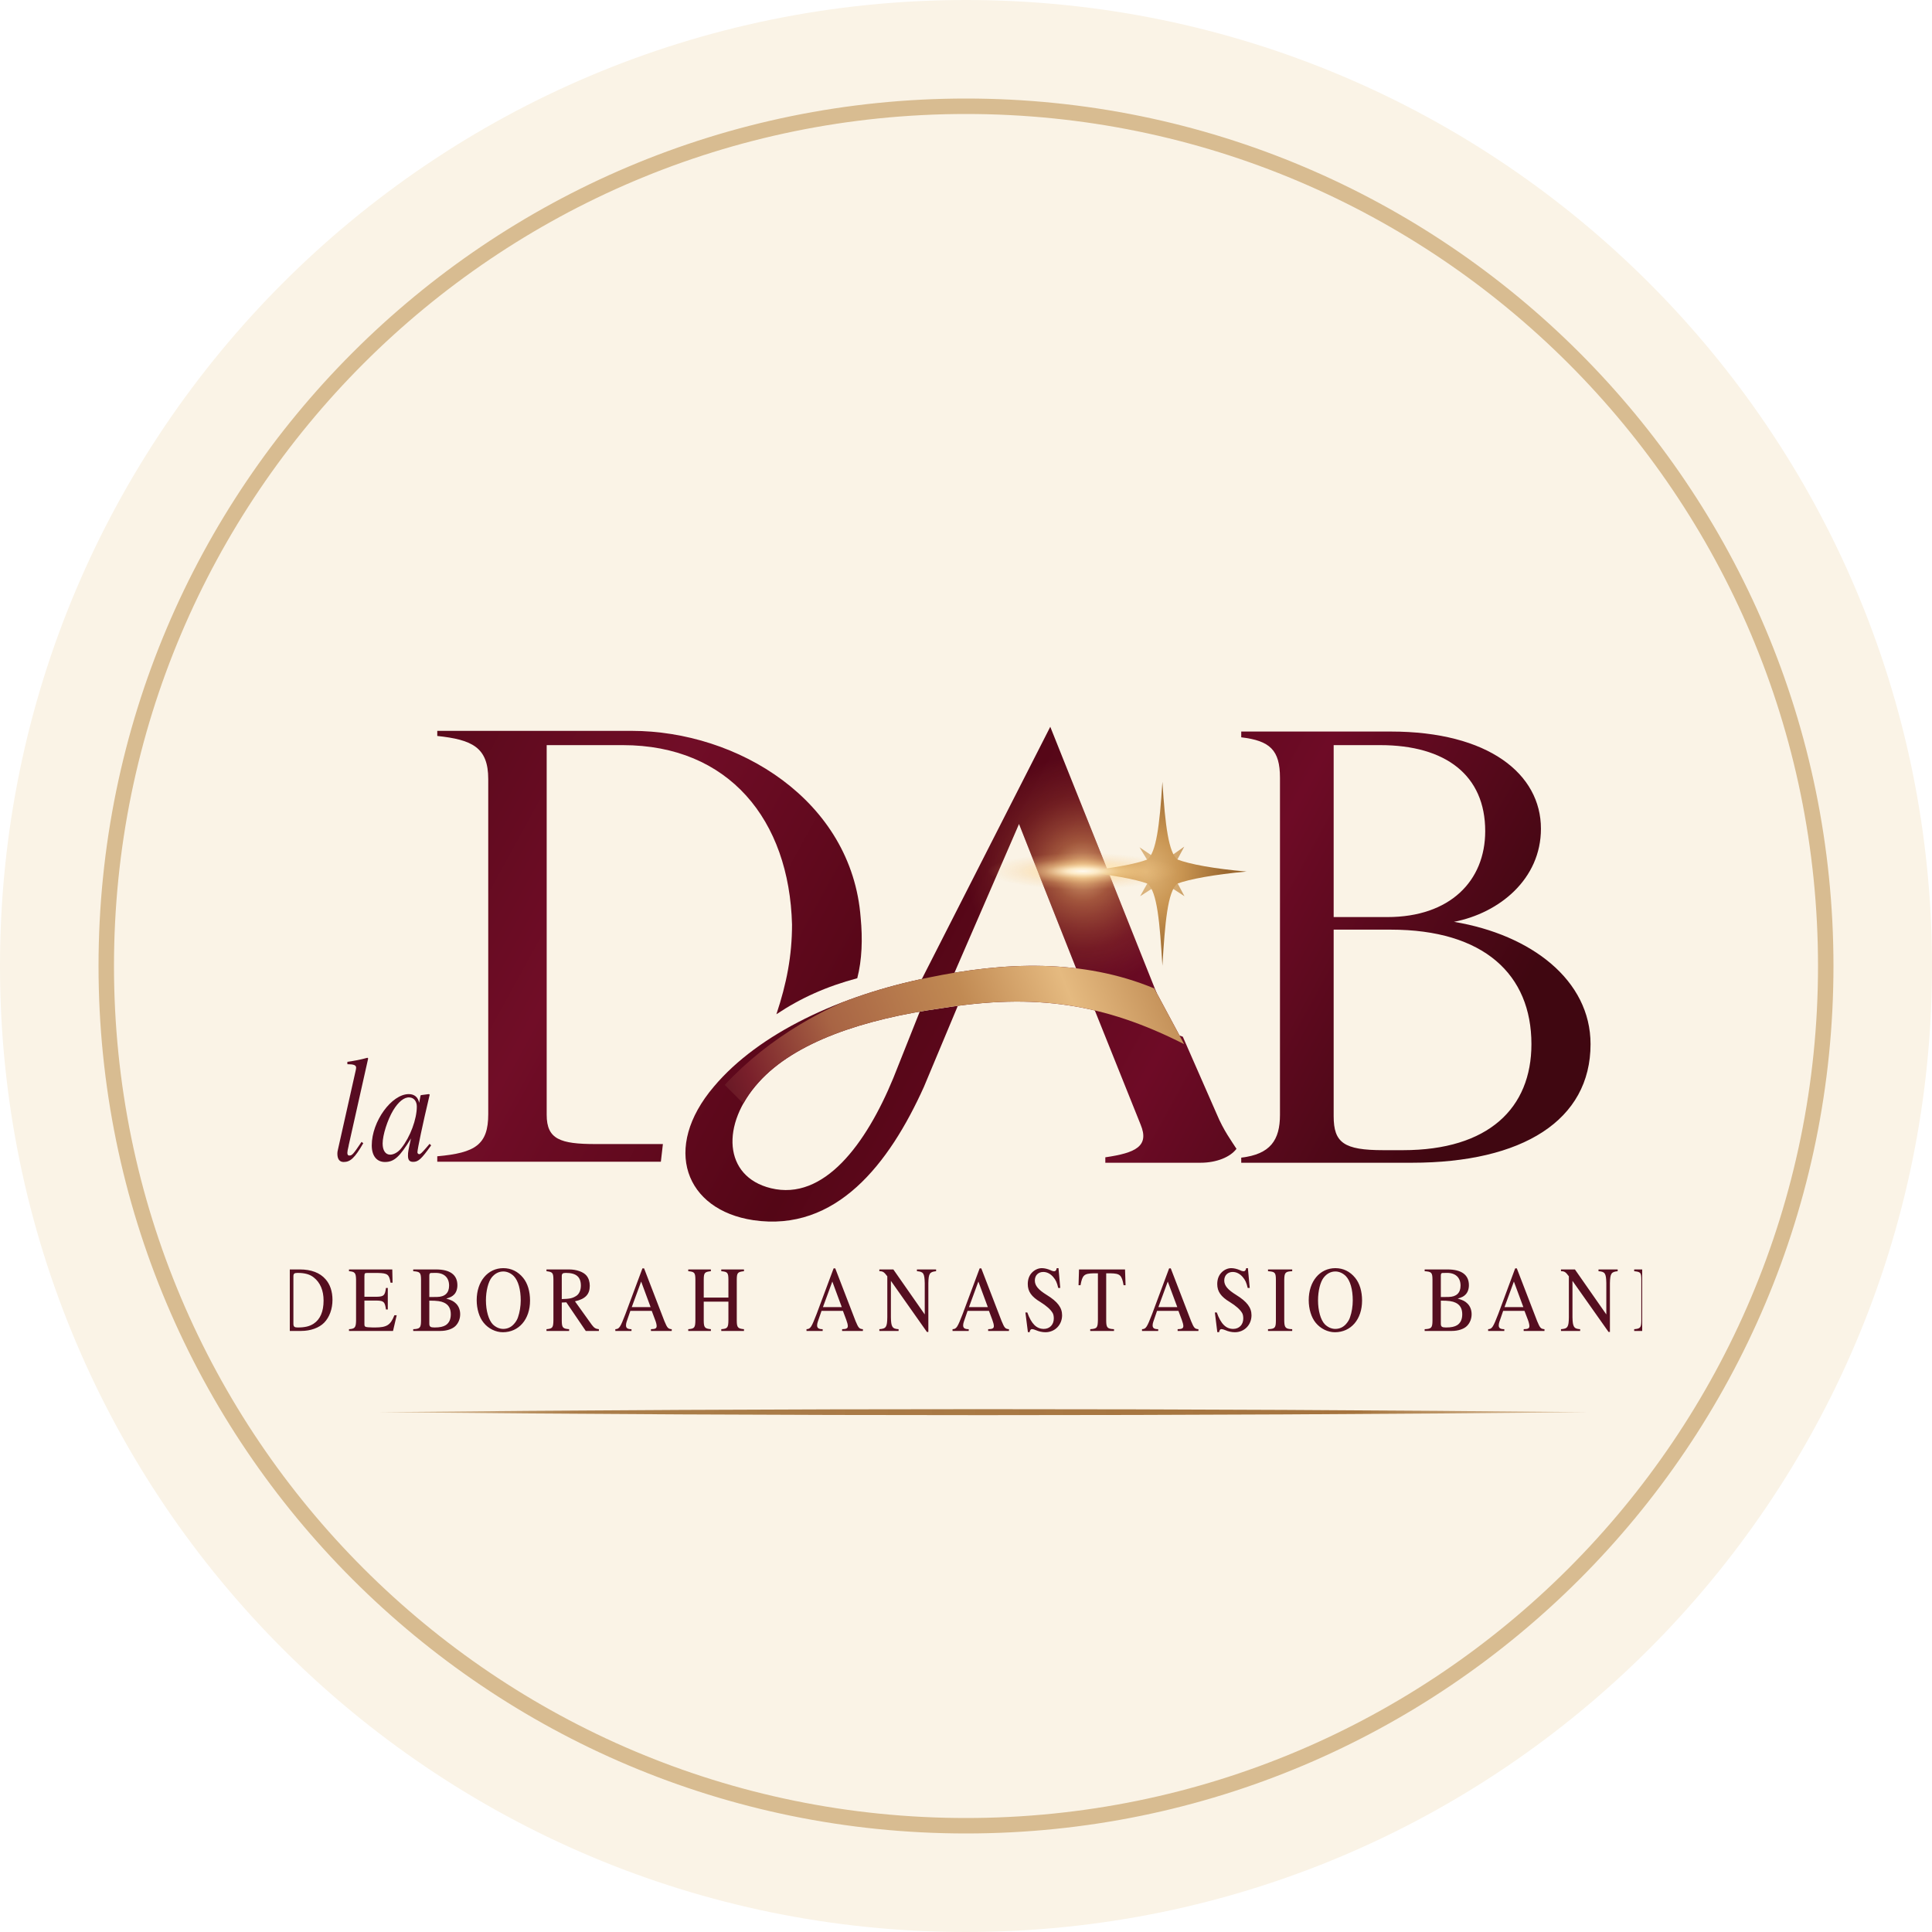
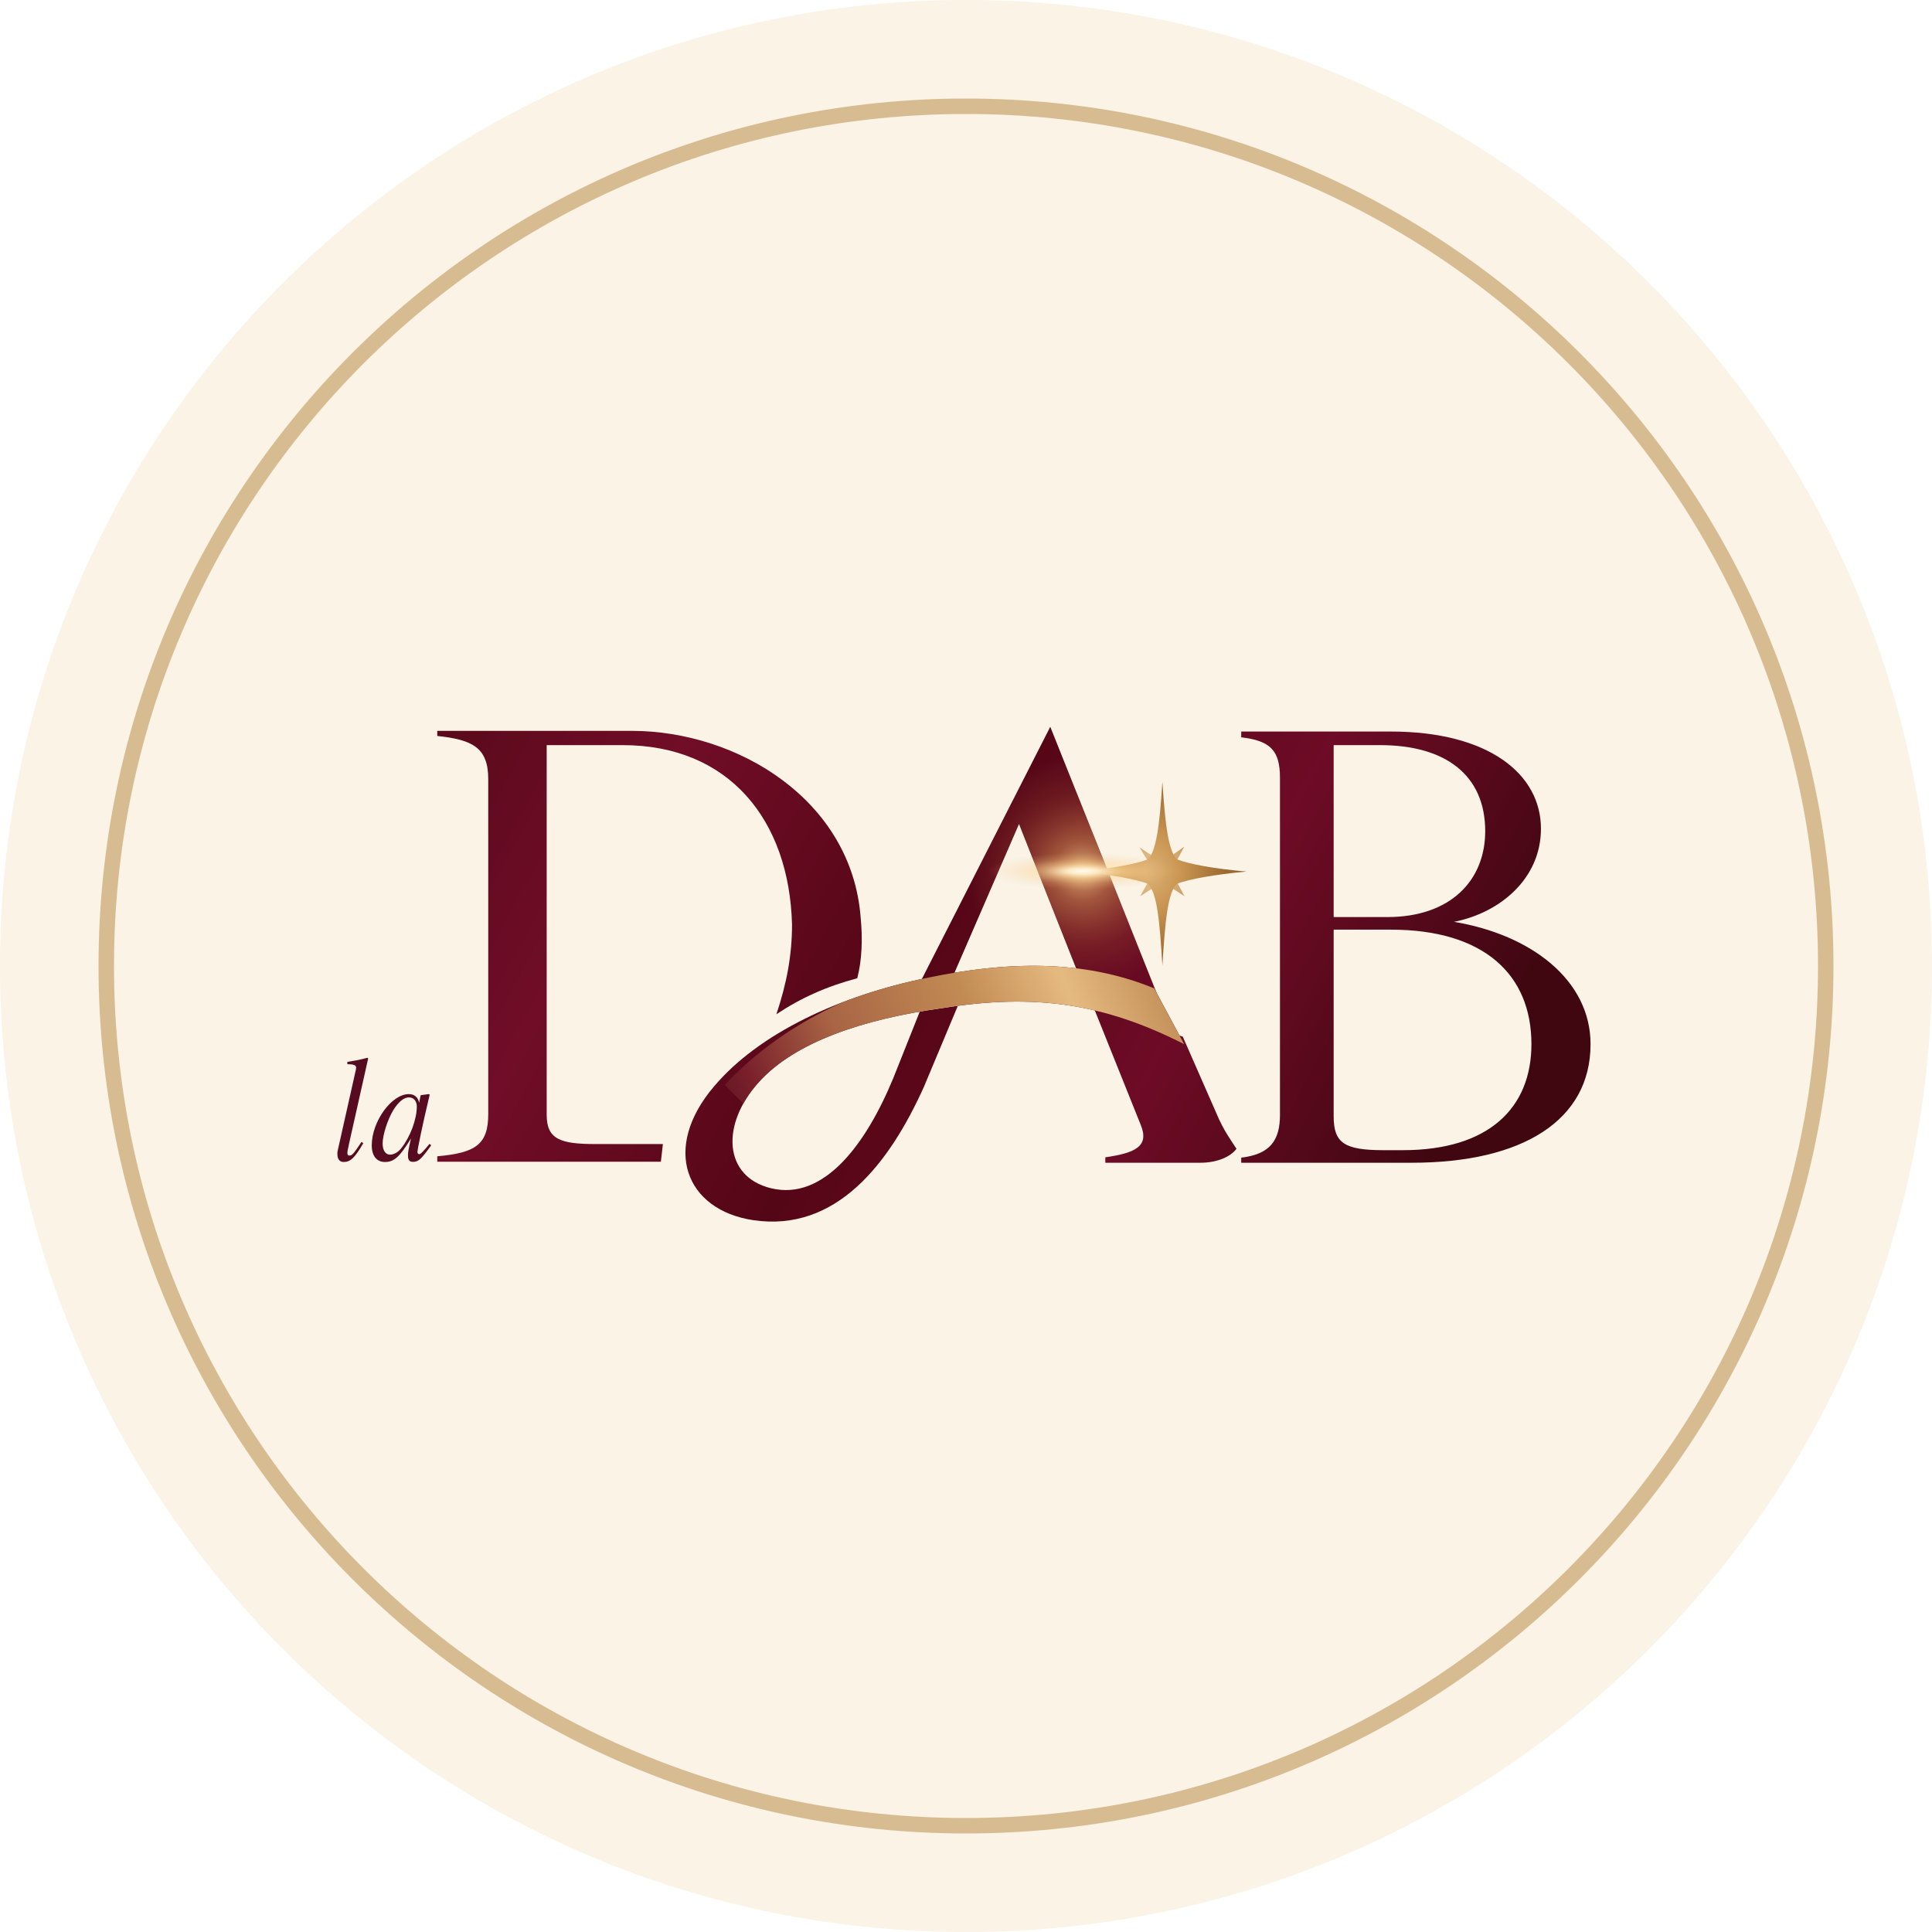
<svg xmlns="http://www.w3.org/2000/svg" viewBox="0 0 100 100" role="img" aria-label="La DAB">
  <defs>
    <linearGradient id="gold" x1="20" y1="20" x2="78" y2="78" gradientUnits="userSpaceOnUse">
      <stop stop-color="#b68243" />
      <stop offset=".5" stop-color="#d7b47b" />
      <stop offset="1" stop-color="#9e6a34" />
    </linearGradient>
  </defs>
  <circle cx="50" cy="50" r="50" fill="#faf3e6" />
  <circle cx="50" cy="50" r="44.5" fill="none" stroke="#d8bc91" stroke-width=".8" />
  <svg x="15" y="25" width="70" height="50" viewBox="220 27 199 81" overflow="hidden">
    <defs>
      <linearGradient id="wine" gradientUnits="userSpaceOnUse" x1="215" y1="27" x2="377.0" y2="115.8">
        <stop offset="0" stop-color="#470712" stop-opacity="1" />
        <stop offset="0.32" stop-color="#710d27" stop-opacity="1" />
        <stop offset="0.56" stop-color="#540616" stop-opacity="1" />
        <stop offset="0.77" stop-color="#6e0b26" stop-opacity="1" />
        <stop offset="1" stop-color="#400711" stop-opacity="1" />
      </linearGradient>
      <linearGradient id="swash" gradientUnits="userSpaceOnUse" x1="280" y1="100" x2="352" y2="71">
        <stop offset="0" stop-color="#3d0818" stop-opacity="1" />
        <stop offset="0.17" stop-color="#7a202b" stop-opacity="1" />
        <stop offset="0.35" stop-color="#a86444" stop-opacity="1" />
        <stop offset="0.6" stop-color="#c18a53" stop-opacity="1" />
        <stop offset="0.79" stop-color="#e5ba80" stop-opacity="1" />
        <stop offset="1" stop-color="#bc8750" stop-opacity="1" />
      </linearGradient>
      <radialGradient id="warmth" gradientUnits="userSpaceOnUse" cx="336.7" cy="53.55" r="17">
        <stop offset="0" stop-color="#ffdc98" stop-opacity="0.8" />
        <stop offset="0.26" stop-color="#df9d5a" stop-opacity="0.52" />
        <stop offset="0.67" stop-color="#bf693c" stop-opacity="0.19" />
        <stop offset="1" stop-color="#ba6346" stop-opacity="0" />
      </radialGradient>
      <radialGradient id="star" gradientUnits="userSpaceOnUse" cx="-4" cy="0" r="20">
        <stop offset="0" stop-color="#deb376" stop-opacity="1" />
        <stop offset="0.45" stop-color="#c89451" stop-opacity="1" />
        <stop offset="1" stop-color="#9b682f" stop-opacity="1" />
      </radialGradient>
      <radialGradient id="glint" gradientUnits="userSpaceOnUse" cx="0" cy="0" r="1" gradientTransform="translate(336.7 53.55) scale(14 2.7)">
        <stop offset="0" stop-color="#fffaf0" stop-opacity="1" />
        <stop offset="0.16" stop-color="#ffeecb" stop-opacity="0.96" />
        <stop offset="0.4" stop-color="#ffdd9c" stop-opacity="0.56" />
        <stop offset="0.7" stop-color="#f6c781" stop-opacity="0.2" />
        <stop offset="1" stop-color="#f6c781" stop-opacity="0" />
      </radialGradient>
      <linearGradient id="rule" gradientUnits="userSpaceOnUse" x1="215" y1="0" x2="431" y2="0">
        <stop offset="0" stop-color="#dbbc91" stop-opacity="0.35" />
        <stop offset="0.22" stop-color="#a06d35" stop-opacity="0.88" />
        <stop offset="0.75" stop-color="#a06d35" stop-opacity="0.95" />
        <stop offset="1" stop-color="#dbbc91" stop-opacity="0.35" />
      </linearGradient>
      <clipPath id="ribbon">
        <path d="M284 85 C297 71 318 66 332 67 C339 67 344 69 349 71 L353 80 C342 74 329 74 316 75 C300 77 291 83 287 88Z" />
      </clipPath>
    </defs>
    <path fill="#570b21" fill-rule="evenodd" d="M227.06 93.38C225.82 95.22 225.67 95.39 225.25 95.39C225.06 95.39 224.97 95.26 224.97 94.99C224.97 94.82 225.02 94.53 225.12 94.13C225.14 94.04 225.16 93.98 225.16 93.96V93.91L228.03 81.11L227.94 81.00C226.79 81.31 226.07 81.44 224.97 81.60V81.95C225.88 81.95 226.26 82.08 226.26 82.46C226.26 82.55 226.24 82.68 226.20 82.86L223.58 94.53C223.52 94.75 223.50 94.95 223.50 95.11C223.50 95.92 223.82 96.34 224.43 96.34C225.42 96.34 226.07 95.72 227.31 93.58Z M237.07 93.67 236.54 94.29C235.93 94.99 235.72 95.19 235.55 95.19C235.40 95.19 235.28 95.06 235.28 94.91C235.28 94.46 236.08 90.66 236.98 86.88C237.03 86.66 237.05 86.62 237.09 86.42L236.96 86.35L235.80 86.50L235.74 86.57L235.53 87.63C235.38 86.81 234.83 86.35 234.01 86.35C231.48 86.35 228.56 90.37 228.56 93.89C228.56 95.44 229.29 96.34 230.50 96.34C231.84 96.34 232.66 95.61 234.33 92.87C233.93 94.69 233.89 94.86 233.89 95.41C233.89 96.06 234.12 96.32 234.65 96.32C235.42 96.32 235.87 95.90 237.30 93.89ZM234.12 86.84C234.77 86.88 235.19 87.41 235.19 88.19C235.19 90.04 234.22 92.65 232.92 94.29C232.47 94.88 231.82 95.26 231.27 95.26C230.58 95.26 230.16 94.64 230.16 93.62C230.16 92.39 230.87 90.15 231.70 88.76C232.47 87.48 233.34 86.77 234.12 86.84Z" transform="translate(3.5 0)" />
    <path fill="url(#wine)" fill-rule="evenodd" d="M 241.7 32.9 H 270.3 C 285.9 32.9 302.7 43.1 304 60.4 C 304.3 63.5 304.2 66.6 303.5 69.3 C 299 70.5 295.2 72.2 291.6 74.6 C 293.1 70.1 293.9 66 293.9 61.4 C 293.5 46 284.6 35 269 35 H 257.8 V 89.4 C 257.8 93 259.8 93.7 265 93.7 H 274.9 L 274.6 96.3 H 241.7 V 95.5 C 247.3 95 249.2 93.8 249.2 89.3 V 40 C 249.2 35.3 246.8 34.2 241.7 33.65 Z" />
    <path fill="url(#wine)" fill-rule="evenodd" d="M 331.9 32.3 L 347.6 71.6 L 336 68.6 L 327.3 46.6 L 317.8 68.5 L 312.3 70.8 Z M 338.2 73.4 L 351.4 77.9 L 356.4 89.3 C 357.4 91.7 358.6 93.3 359.3 94.4 C 358.4 95.6 356.4 96.45 354 96.45 H 340 V 95.65 C 344.5 95.0 346.5 94.0 345.2 90.85 Z" />
    <path fill="url(#wine)" fill-rule="evenodd" d="M 360 33 H 382 C 396.4 33 404.1 39.25 404.1 47.3 C 404.1 54.7 398 59.7 391.3 61.0 C 402.7 62.9 411.4 69.6 411.4 79 C 411.4 90.2 401.4 96.45 385.1 96.45 H 360 V 95.7 C 364.3 95.2 365.7 93.1 365.7 89.4 V 39.8 C 365.7 35.7 364.2 34.35 360 33.85 Z M 373.6 35.0 V 60.3 H 381.5 C 390.7 60.3 395.9 55 395.9 47.65 C 395.9 39.45 390.1 35 380.45 35 Z M 373.6 62.15 V 89.6 C 373.6 93.5 375.1 94.6 380.9 94.6 H 383.8 C 396.4 94.6 402.7 88.4 402.7 79 C 402.7 68.75 395.7 62.15 382 62.15 Z" />
    <path fill="url(#warmth)" fill-rule="evenodd" d="M 331.9 32.3 L 347.6 71.6 L 336 68.6 L 327.3 46.6 L 317.8 68.5 L 312.3 70.8 Z M 338.2 73.4 L 351.4 77.9 L 356.4 89.3 C 357.4 91.7 358.6 93.3 359.3 94.4 C 358.4 95.6 356.4 96.45 354 96.45 H 340 V 95.65 C 344.5 95.0 346.5 94.0 345.2 90.85 Z" />
    <path fill="url(#wine)" fill-rule="evenodd" d="M 347.2 70.8 C 336.6 66.4 325.1 66.9 314 69.2 C 301 71.8 289 77.4 282.4 85.25 C 274.7 94.3 278.2 103.4 288.2 104.9 C 300.4 106.7 308.2 96.6 313.3 85.3 L 318.7 72.4 L 312.9 73.7 L 308.8 84.0 C 304.8 93.7 298.6 102.1 290.8 100.2 C 283.8 98.5 283.4 90.8 289 84.6 C 294.3 78.7 304.4 75.3 316 73.7 C 329.6 71.5 339.8 73 351.6 79.0 Z" />
    <path fill="url(#swash)" fill-rule="evenodd" d="M 347.2 70.8 C 336.6 66.4 325.1 66.9 314 69.2 C 301 71.8 289 77.4 282.4 85.25 C 274.7 94.3 278.2 103.4 288.2 104.9 C 300.4 106.7 308.2 96.6 313.3 85.3 L 315.4 80.3 L 310.4 80.2 L 308.8 84.0 C 304.8 93.7 298.6 102.1 290.8 100.2 C 283.8 98.5 283.4 90.8 289 84.6 C 294.3 78.7 304.4 75.3 316 73.7 C 329.6 71.5 339.8 73 351.6 79.0 Z" clip-path="url(#ribbon)" />
-     <path fill="#550e20" fill-rule="evenodd" d="M218.25 121.20H221.66C223.05 121.20 224.31 120.75 225.06 119.98C225.84 119.18 226.28 117.96 226.28 116.63C226.28 115.40 225.93 114.34 225.26 113.59C224.44 112.64 223.14 112.15 221.49 112.15H218.25V112.41C219.20 112.51 219.29 112.61 219.31 113.64V119.71C219.29 120.71 219.15 120.87 218.25 120.94ZM220.53 113.19C220.53 112.77 220.65 112.66 221.16 112.66C222.20 112.66 222.97 112.87 223.54 113.34C224.48 114.08 224.97 115.25 224.97 116.73C224.97 118.34 224.48 119.49 223.51 120.13C222.90 120.53 222.20 120.69 221.16 120.69C220.68 120.69 220.53 120.57 220.53 120.13Z M235.73 118.89H235.39C234.82 120.34 234.28 120.68 232.56 120.69H232.24C230.99 120.65 230.98 120.64 230.98 120.11V116.73H232.82C233.83 116.76 233.99 116.92 234.15 118.04H234.42V114.87H234.15C234.00 115.98 233.83 116.14 232.82 116.17H230.98V113.13C230.99 112.72 231.04 112.67 231.37 112.67H232.99C234.39 112.70 234.63 112.89 234.82 114.10H235.12L235.08 112.15H228.71V112.41C229.58 112.48 229.73 112.66 229.75 113.64V119.71C229.73 120.69 229.57 120.89 228.71 120.94V121.20H235.19Z M238.16 112.41C239.16 112.48 239.30 112.61 239.31 113.64V119.71C239.30 120.74 239.14 120.90 238.16 120.94V121.20H242.17C243.09 121.20 243.95 120.91 244.40 120.45C244.83 120.01 245.07 119.40 245.07 118.74C245.07 118.14 244.87 117.59 244.48 117.19C244.12 116.83 243.80 116.66 243.02 116.44C243.64 116.26 243.89 116.13 244.18 115.84C244.48 115.54 244.66 115.05 244.66 114.47C244.66 112.94 243.58 112.15 241.52 112.15H238.16ZM240.53 116.74C241.70 116.74 242.25 116.83 242.68 117.03C243.37 117.34 243.69 117.91 243.69 118.75C243.69 119.49 243.44 120.02 242.96 120.34C242.57 120.58 242.08 120.69 241.29 120.69C240.70 120.69 240.53 120.57 240.53 120.13ZM240.53 116.21V113.07C240.54 112.77 240.59 112.68 240.80 112.67L241.32 112.66C242.66 112.61 243.44 113.31 243.44 114.53C243.44 115.61 242.83 116.18 241.67 116.20Z M251.42 111.96C249.13 111.96 247.50 113.91 247.50 116.67C247.50 117.96 247.88 119.22 248.53 120.00C249.22 120.86 250.29 121.39 251.35 121.39C253.71 121.39 255.35 119.49 255.35 116.73C255.35 115.38 255.00 114.20 254.34 113.39C253.58 112.45 252.57 111.96 251.42 111.96ZM251.42 112.45C251.97 112.45 252.53 112.70 252.96 113.13C253.61 113.80 253.98 115.09 253.98 116.72C253.98 117.52 253.83 118.47 253.58 119.18C253.47 119.52 253.27 119.86 252.99 120.17C252.57 120.65 252.03 120.90 251.40 120.90C250.85 120.90 250.30 120.65 249.87 120.23C249.26 119.60 248.86 118.22 248.86 116.70C248.86 115.31 249.20 113.98 249.70 113.34C250.17 112.75 250.76 112.45 251.42 112.45Z M265.48 120.94C265.02 120.90 264.78 120.76 264.44 120.30L261.96 116.84C263.49 116.50 264.14 115.81 264.14 114.56C264.14 113.97 263.98 113.46 263.67 113.07C263.21 112.51 262.20 112.15 261.09 112.15H257.77V112.41C258.66 112.52 258.78 112.64 258.79 113.64V119.56C258.78 120.72 258.67 120.86 257.77 120.94V121.20H261.10V120.94C260.17 120.87 260.03 120.71 260.02 119.71V117.02L260.69 116.99L263.55 121.20H265.48ZM260.02 113.15C260.02 112.77 260.15 112.66 260.63 112.66C262.13 112.66 262.83 113.24 262.83 114.53C262.83 115.21 262.57 115.79 262.14 116.05C261.59 116.40 261.17 116.48 260.02 116.51Z M276.20 120.94C275.66 120.90 275.54 120.76 275.12 119.75L272.13 111.99H271.89L269.39 118.70C268.63 120.69 268.48 120.91 267.90 120.94V121.20H270.28V120.94C269.71 120.94 269.47 120.78 269.47 120.38C269.47 120.22 269.50 120.02 269.56 119.85L270.11 118.25H273.26L273.75 119.56C273.90 119.93 273.98 120.28 273.98 120.48C273.98 120.82 273.78 120.93 273.14 120.94V121.20H276.20ZM270.32 117.69 271.70 113.93 273.09 117.69Z M278.63 121.20H281.96V120.94C281.06 120.86 280.92 120.69 280.91 119.71V116.89H284.54V119.56C284.53 120.72 284.42 120.87 283.49 120.94V121.20H286.83V120.94C285.93 120.86 285.78 120.69 285.77 119.71V113.64C285.78 112.64 285.90 112.51 286.83 112.41V112.15H283.49V112.41C284.41 112.49 284.53 112.63 284.54 113.64V116.29H280.91V113.64C280.92 112.64 281.04 112.51 281.96 112.41V112.15H278.63V112.41C279.55 112.49 279.67 112.63 279.68 113.64V119.56C279.67 120.72 279.56 120.87 278.63 120.94Z M304.33 120.94C303.79 120.90 303.67 120.76 303.25 119.75L300.26 111.99H300.02L297.52 118.70C296.75 120.69 296.61 120.91 296.03 120.94V121.20H298.41V120.94C297.83 120.94 297.59 120.78 297.59 120.38C297.59 120.22 297.63 120.02 297.69 119.85L298.24 118.25H301.39L301.88 119.56C302.02 119.93 302.11 120.28 302.11 120.48C302.11 120.82 301.90 120.93 301.27 120.94V121.20H304.33ZM298.45 117.69 299.83 113.93 301.22 117.69Z M315.10 112.15H312.28V112.41C313.24 112.48 313.39 112.71 313.43 114.16V118.77L308.81 112.15H306.75V112.41C307.27 112.41 307.44 112.52 307.92 113.16V119.19C307.90 120.64 307.74 120.87 306.75 120.94V121.20H309.58V120.94C308.65 120.89 308.47 120.60 308.45 119.19V113.83L313.75 121.35H313.96V114.16C313.99 112.74 314.15 112.51 315.10 112.41Z M325.82 120.94C325.28 120.90 325.16 120.76 324.74 119.75L321.75 111.99H321.51L319.01 118.70C318.24 120.69 318.10 120.91 317.52 120.94V121.20H319.90V120.94C319.32 120.94 319.08 120.78 319.08 120.38C319.08 120.22 319.12 120.02 319.18 119.85L319.73 118.25H322.88L323.37 119.56C323.51 119.93 323.60 120.28 323.60 120.48C323.60 120.82 323.39 120.93 322.76 120.94V121.20H325.82ZM319.94 117.69 321.32 113.93 322.71 117.69Z M333.11 111.96H332.85C332.81 112.26 332.67 112.42 332.47 112.42C332.35 112.42 332.15 112.37 331.94 112.26C331.50 112.07 331.05 111.96 330.66 111.96C330.15 111.96 329.63 112.19 329.23 112.59C328.81 113.01 328.59 113.59 328.59 114.30C328.59 115.39 329.12 116.16 330.47 116.96C331.33 117.50 331.95 118.04 332.25 118.56C332.36 118.74 332.42 119.03 332.42 119.37C332.42 120.27 331.82 120.90 330.95 120.90C329.87 120.90 329.12 120.15 328.52 118.48H328.24L328.61 121.38H328.87C328.88 121.12 329.03 120.93 329.21 120.93C329.34 120.93 329.54 120.98 329.77 121.08C330.23 121.28 330.72 121.39 331.19 121.39C332.58 121.39 333.64 120.31 333.64 118.89C333.64 117.77 332.98 116.89 331.39 115.91C330.13 115.13 329.63 114.53 329.63 113.78C329.63 113.02 330.13 112.52 330.87 112.52C331.41 112.52 331.92 112.78 332.34 113.27C332.71 113.71 332.88 114.06 333.07 114.87H333.37Z M341.28 120.94C340.30 120.89 340.14 120.72 340.13 119.71V112.72H340.78C342.17 112.75 342.42 112.98 342.69 114.47H342.98L342.90 112.15H336.13L336.06 114.47H336.35C336.62 112.98 336.88 112.75 338.26 112.72H338.91V119.56C338.89 120.74 338.79 120.87 337.78 120.94V121.20H341.28Z M353.70 120.94C353.16 120.90 353.04 120.76 352.62 119.75L349.63 111.99H349.39L346.89 118.70C346.12 120.69 345.98 120.91 345.40 120.94V121.20H347.78V120.94C347.20 120.94 346.96 120.78 346.96 120.38C346.96 120.22 347.00 120.02 347.06 119.85L347.61 118.25H350.76L351.25 119.56C351.39 119.93 351.48 120.28 351.48 120.48C351.48 120.82 351.27 120.93 350.64 120.94V121.20H353.70ZM347.81 117.69 349.19 113.93 350.59 117.69Z M360.98 111.96H360.73C360.68 112.26 360.55 112.42 360.35 112.42C360.23 112.42 360.02 112.37 359.82 112.26C359.38 112.07 358.93 111.96 358.53 111.96C358.03 111.96 357.50 112.19 357.11 112.59C356.69 113.01 356.47 113.59 356.47 114.30C356.47 115.39 357.00 116.16 358.34 116.96C359.21 117.50 359.83 118.04 360.13 118.56C360.24 118.74 360.30 119.03 360.30 119.37C360.30 120.27 359.70 120.90 358.82 120.90C357.74 120.90 357.00 120.15 356.40 118.48H356.12L356.48 121.38H356.75C356.76 121.12 356.90 120.93 357.08 120.93C357.21 120.93 357.42 120.98 357.65 121.08C358.10 121.28 358.59 121.39 359.06 121.39C360.46 121.39 361.51 120.31 361.51 118.89C361.51 117.77 360.85 116.89 359.27 115.91C358.01 115.13 357.50 114.53 357.50 113.78C357.50 113.02 358.01 112.52 358.75 112.52C359.29 112.52 359.80 112.78 360.22 113.27C360.59 113.71 360.76 114.06 360.95 114.87H361.25Z M363.94 121.20H367.50V120.94C366.52 120.91 366.35 120.72 366.33 119.71V113.64C366.35 112.61 366.51 112.45 367.50 112.41V112.15H363.94V112.41C364.96 112.48 365.09 112.61 365.10 113.64V119.71C365.09 120.75 364.95 120.90 363.94 120.94Z M373.85 111.96C371.56 111.96 369.93 113.91 369.93 116.67C369.93 117.96 370.31 119.22 370.96 120.00C371.66 120.86 372.73 121.39 373.78 121.39C376.15 121.39 377.78 119.49 377.78 116.73C377.78 115.38 377.43 114.20 376.77 113.39C376.01 112.45 375.01 111.96 373.85 111.96ZM373.85 112.45C374.41 112.45 374.96 112.70 375.39 113.13C376.04 113.80 376.41 115.09 376.41 116.72C376.41 117.52 376.27 118.47 376.01 119.18C375.91 119.52 375.70 119.86 375.43 120.17C375.01 120.65 374.47 120.90 373.83 120.90C373.28 120.90 372.74 120.65 372.31 120.23C371.69 119.60 371.30 118.22 371.30 116.70C371.30 115.31 371.63 113.98 372.14 113.34C372.61 112.75 373.19 112.45 373.85 112.45Z M386.99 112.41C388.00 112.48 388.13 112.61 388.14 113.64V119.71C388.13 120.74 387.97 120.90 386.99 120.94V121.20H391.00C391.92 121.20 392.79 120.91 393.23 120.45C393.66 120.01 393.90 119.40 393.90 118.74C393.90 118.14 393.70 117.59 393.31 117.19C392.95 116.83 392.63 116.66 391.85 116.44C392.47 116.26 392.73 116.13 393.01 115.84C393.31 115.54 393.50 115.05 393.50 114.47C393.50 112.94 392.41 112.15 390.35 112.15H386.99ZM389.37 116.74C390.53 116.74 391.08 116.83 391.51 117.03C392.20 117.34 392.52 117.91 392.52 118.75C392.52 119.49 392.27 120.02 391.79 120.34C391.41 120.58 390.91 120.69 390.12 120.69C389.53 120.69 389.37 120.57 389.37 120.13ZM389.37 116.21V113.07C389.38 112.77 389.43 112.68 389.63 112.67L390.16 112.66C391.49 112.61 392.27 113.31 392.27 114.53C392.27 115.61 391.66 116.18 390.51 116.20Z M404.62 120.94C404.08 120.90 403.96 120.76 403.54 119.75L400.55 111.99H400.31L397.82 118.70C397.05 120.69 396.90 120.91 396.33 120.94V121.20H398.71V120.94C398.13 120.94 397.89 120.78 397.89 120.38C397.89 120.22 397.93 120.02 397.99 119.85L398.54 118.25H401.68L402.18 119.56C402.32 119.93 402.40 120.28 402.40 120.48C402.40 120.82 402.20 120.93 401.56 120.94V121.20H404.62ZM398.74 117.69 400.12 113.93 401.51 117.69Z M415.39 112.15H412.57V112.41C413.53 112.48 413.69 112.71 413.72 114.16V118.77L409.10 112.15H407.05V112.41C407.57 112.41 407.73 112.52 408.21 113.16V119.19C408.19 120.64 408.03 120.87 407.05 120.94V121.20H409.87V120.94C408.95 120.89 408.77 120.60 408.74 119.19V113.83L414.05 121.35H414.25V114.16C414.29 112.74 414.44 112.51 415.39 112.41Z M417.82 121.20H421.23C422.62 121.20 423.88 120.75 424.63 119.98C425.41 119.18 425.85 117.96 425.85 116.63C425.85 115.40 425.50 114.34 424.83 113.59C424.01 112.64 422.70 112.15 421.06 112.15H417.82V112.41C418.77 112.51 418.86 112.61 418.87 113.64V119.71C418.86 120.71 418.72 120.87 417.82 120.94ZM420.10 113.19C420.10 112.77 420.22 112.66 420.72 112.66C421.77 112.66 422.54 112.87 423.11 113.34C424.05 114.08 424.54 115.25 424.54 116.73C424.54 118.34 424.05 119.49 423.08 120.13C422.46 120.53 421.77 120.69 420.72 120.69C420.24 120.69 420.10 120.57 420.10 120.13Z" />
-     <path fill="url(#rule)" fill-rule="evenodd" d="M 233 133.15 Q 322.0 132.27 411 133.15 Q 322.0 134.03 233 133.15Z" />
    <g transform="translate(348.4 53.6) scale(0.59 0.66)">
      <path fill="url(#star)" fill-rule="evenodd" d="M -5.7 -5.4 L -1.7 -3 L 1.4 -3 L 5.45 -5.55 L 3 -1.45 L 3 1.3 L 5.5 5.5 L 1.45 3.15 L -1.45 3.15 L -5.55 5.5 L -2.95 1.35 L -2.95 -1.35 Z" opacity=".81" />
      <path fill="url(#star)" fill-rule="evenodd" d="M 0 -20 C .7 -10 1.6 -4.3 3.7 -2.7 C 6.7 -1.65 13 -.6 21 0 C 13 .65 6.7 1.7 3.7 2.7 C 1.3 4.5 .65 11.4 0 21 C -.65 11.4 -1.3 4.5 -3.7 2.7 C -6.7 1.7 -13 .65 -21 0 C -13 -.6 -6.7 -1.65 -3.7 -2.7 C -1.6 -4.3 -.7 -10 0 -20 Z" />
    </g>
    <ellipse cx="336.7" cy="53.55" rx="14" ry="2.7" fill="url(#glint)" />
  </svg>
</svg>
